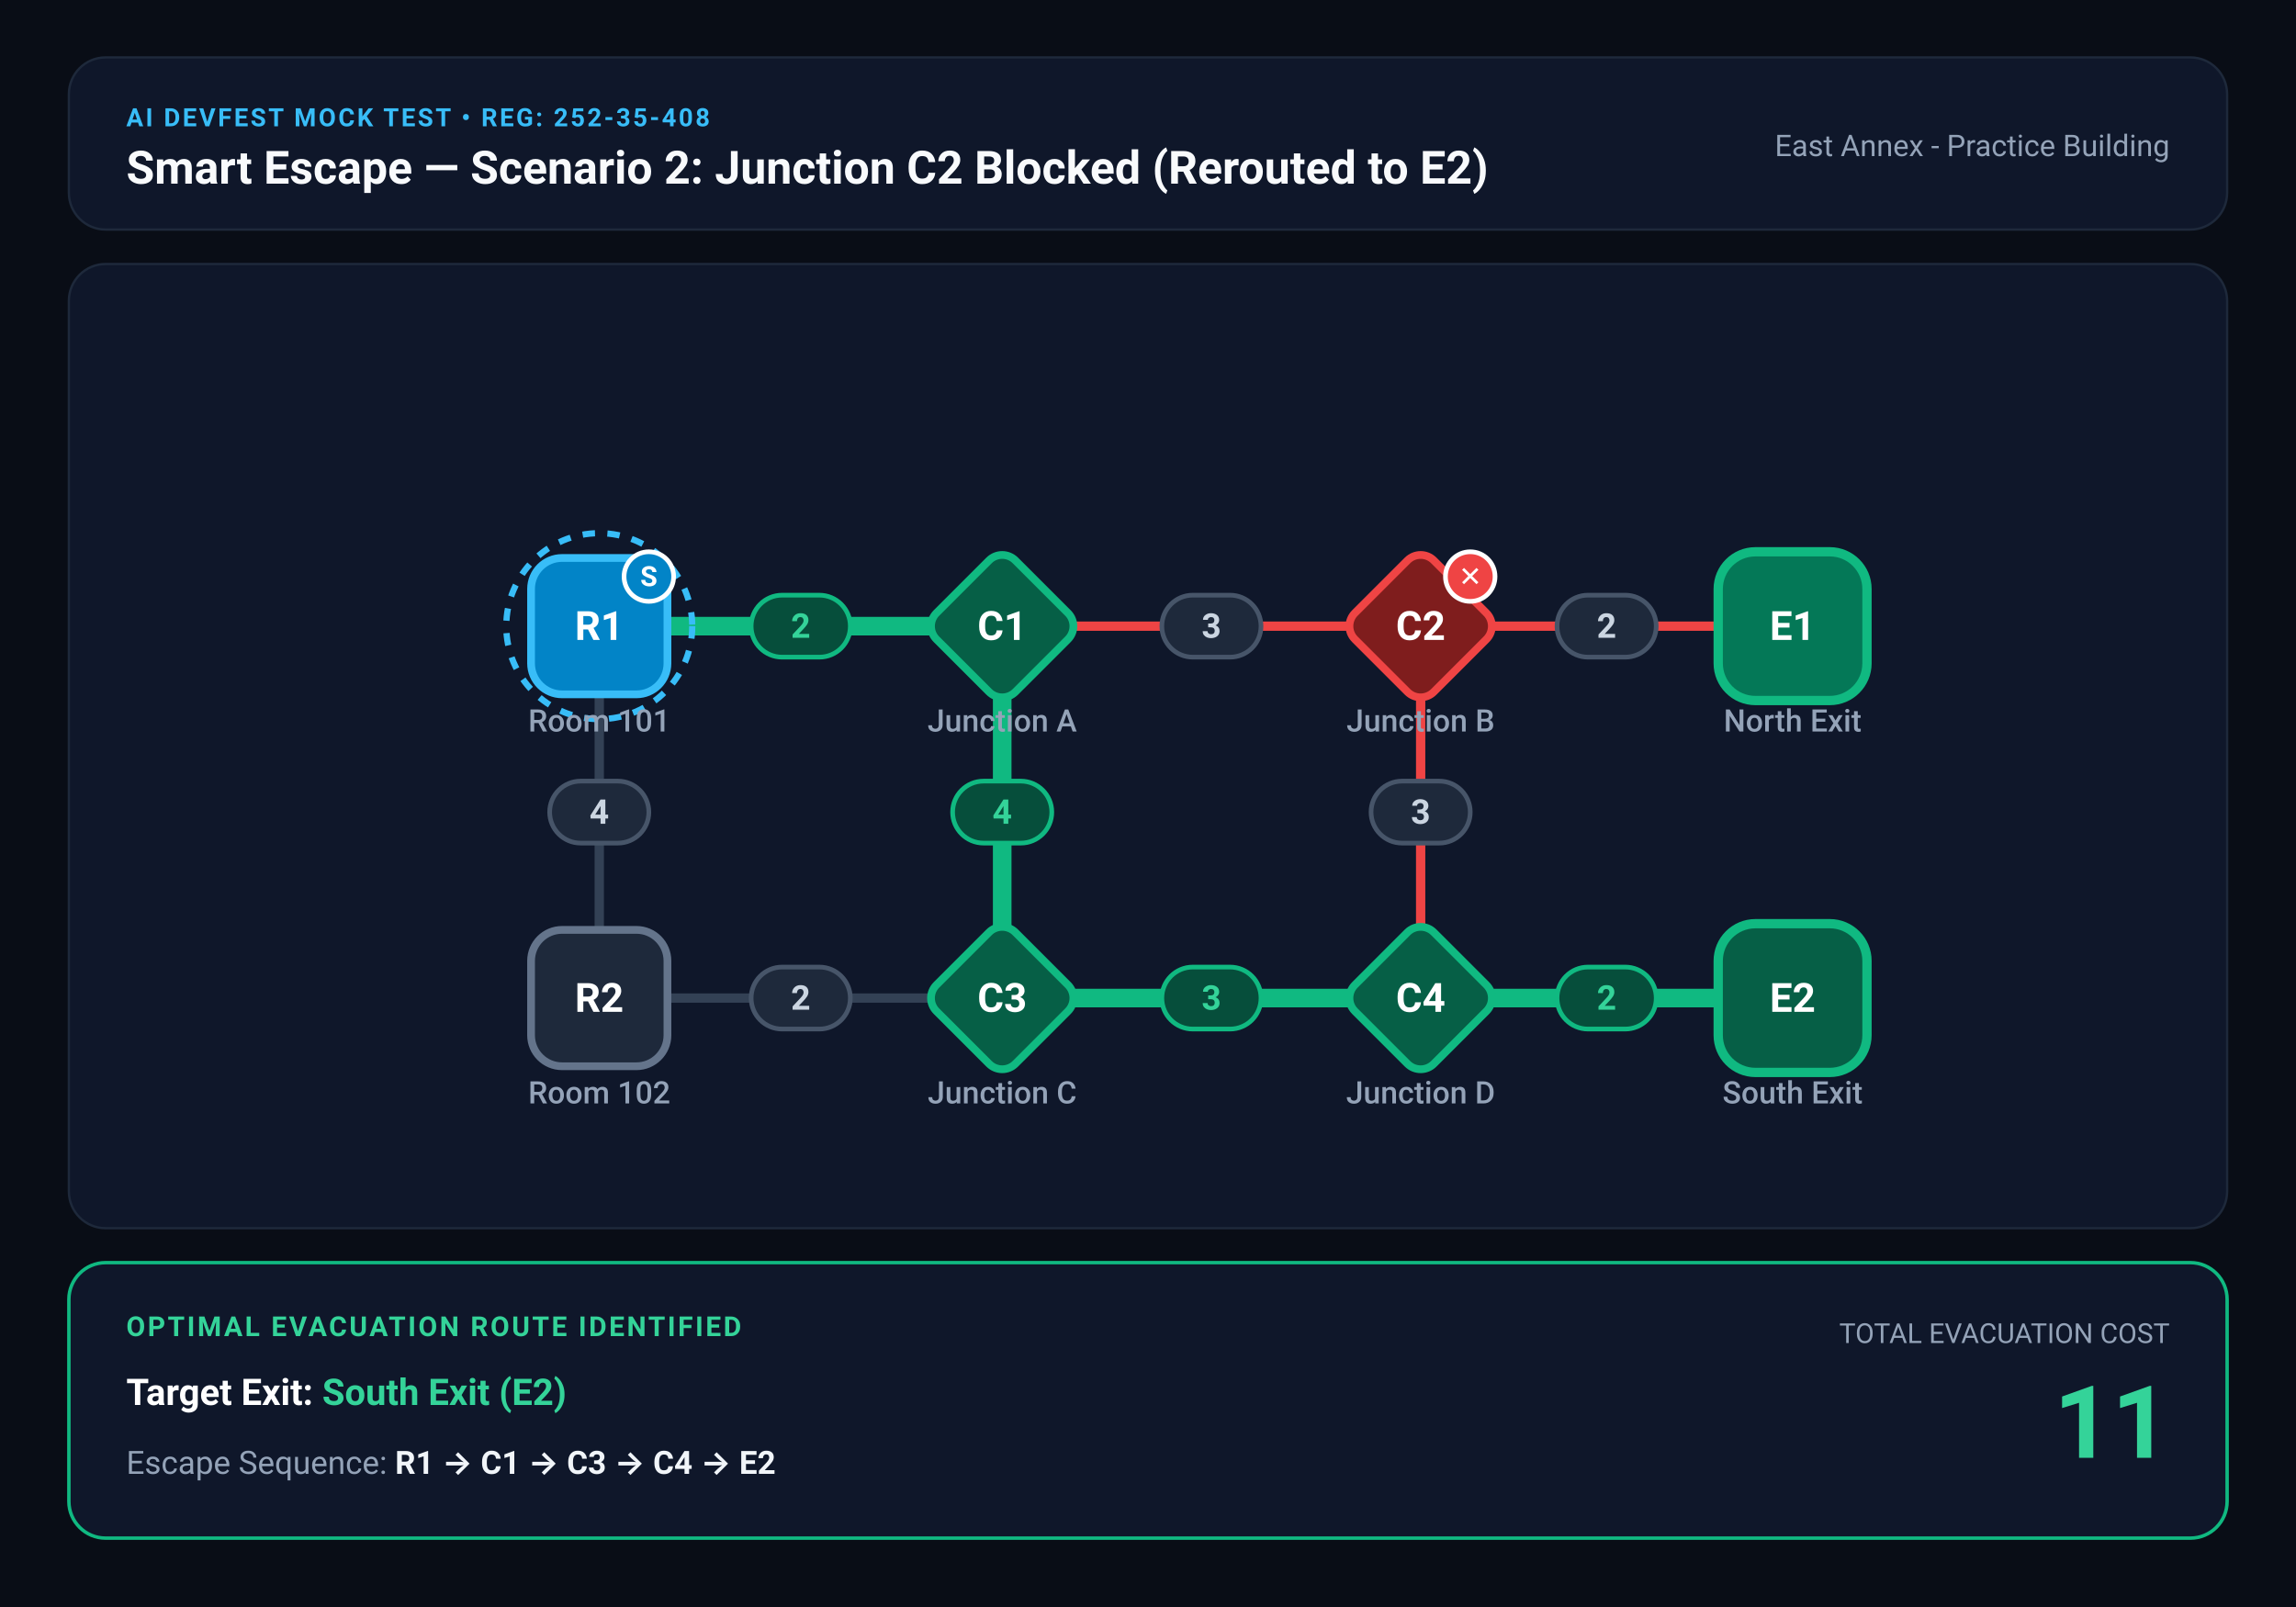
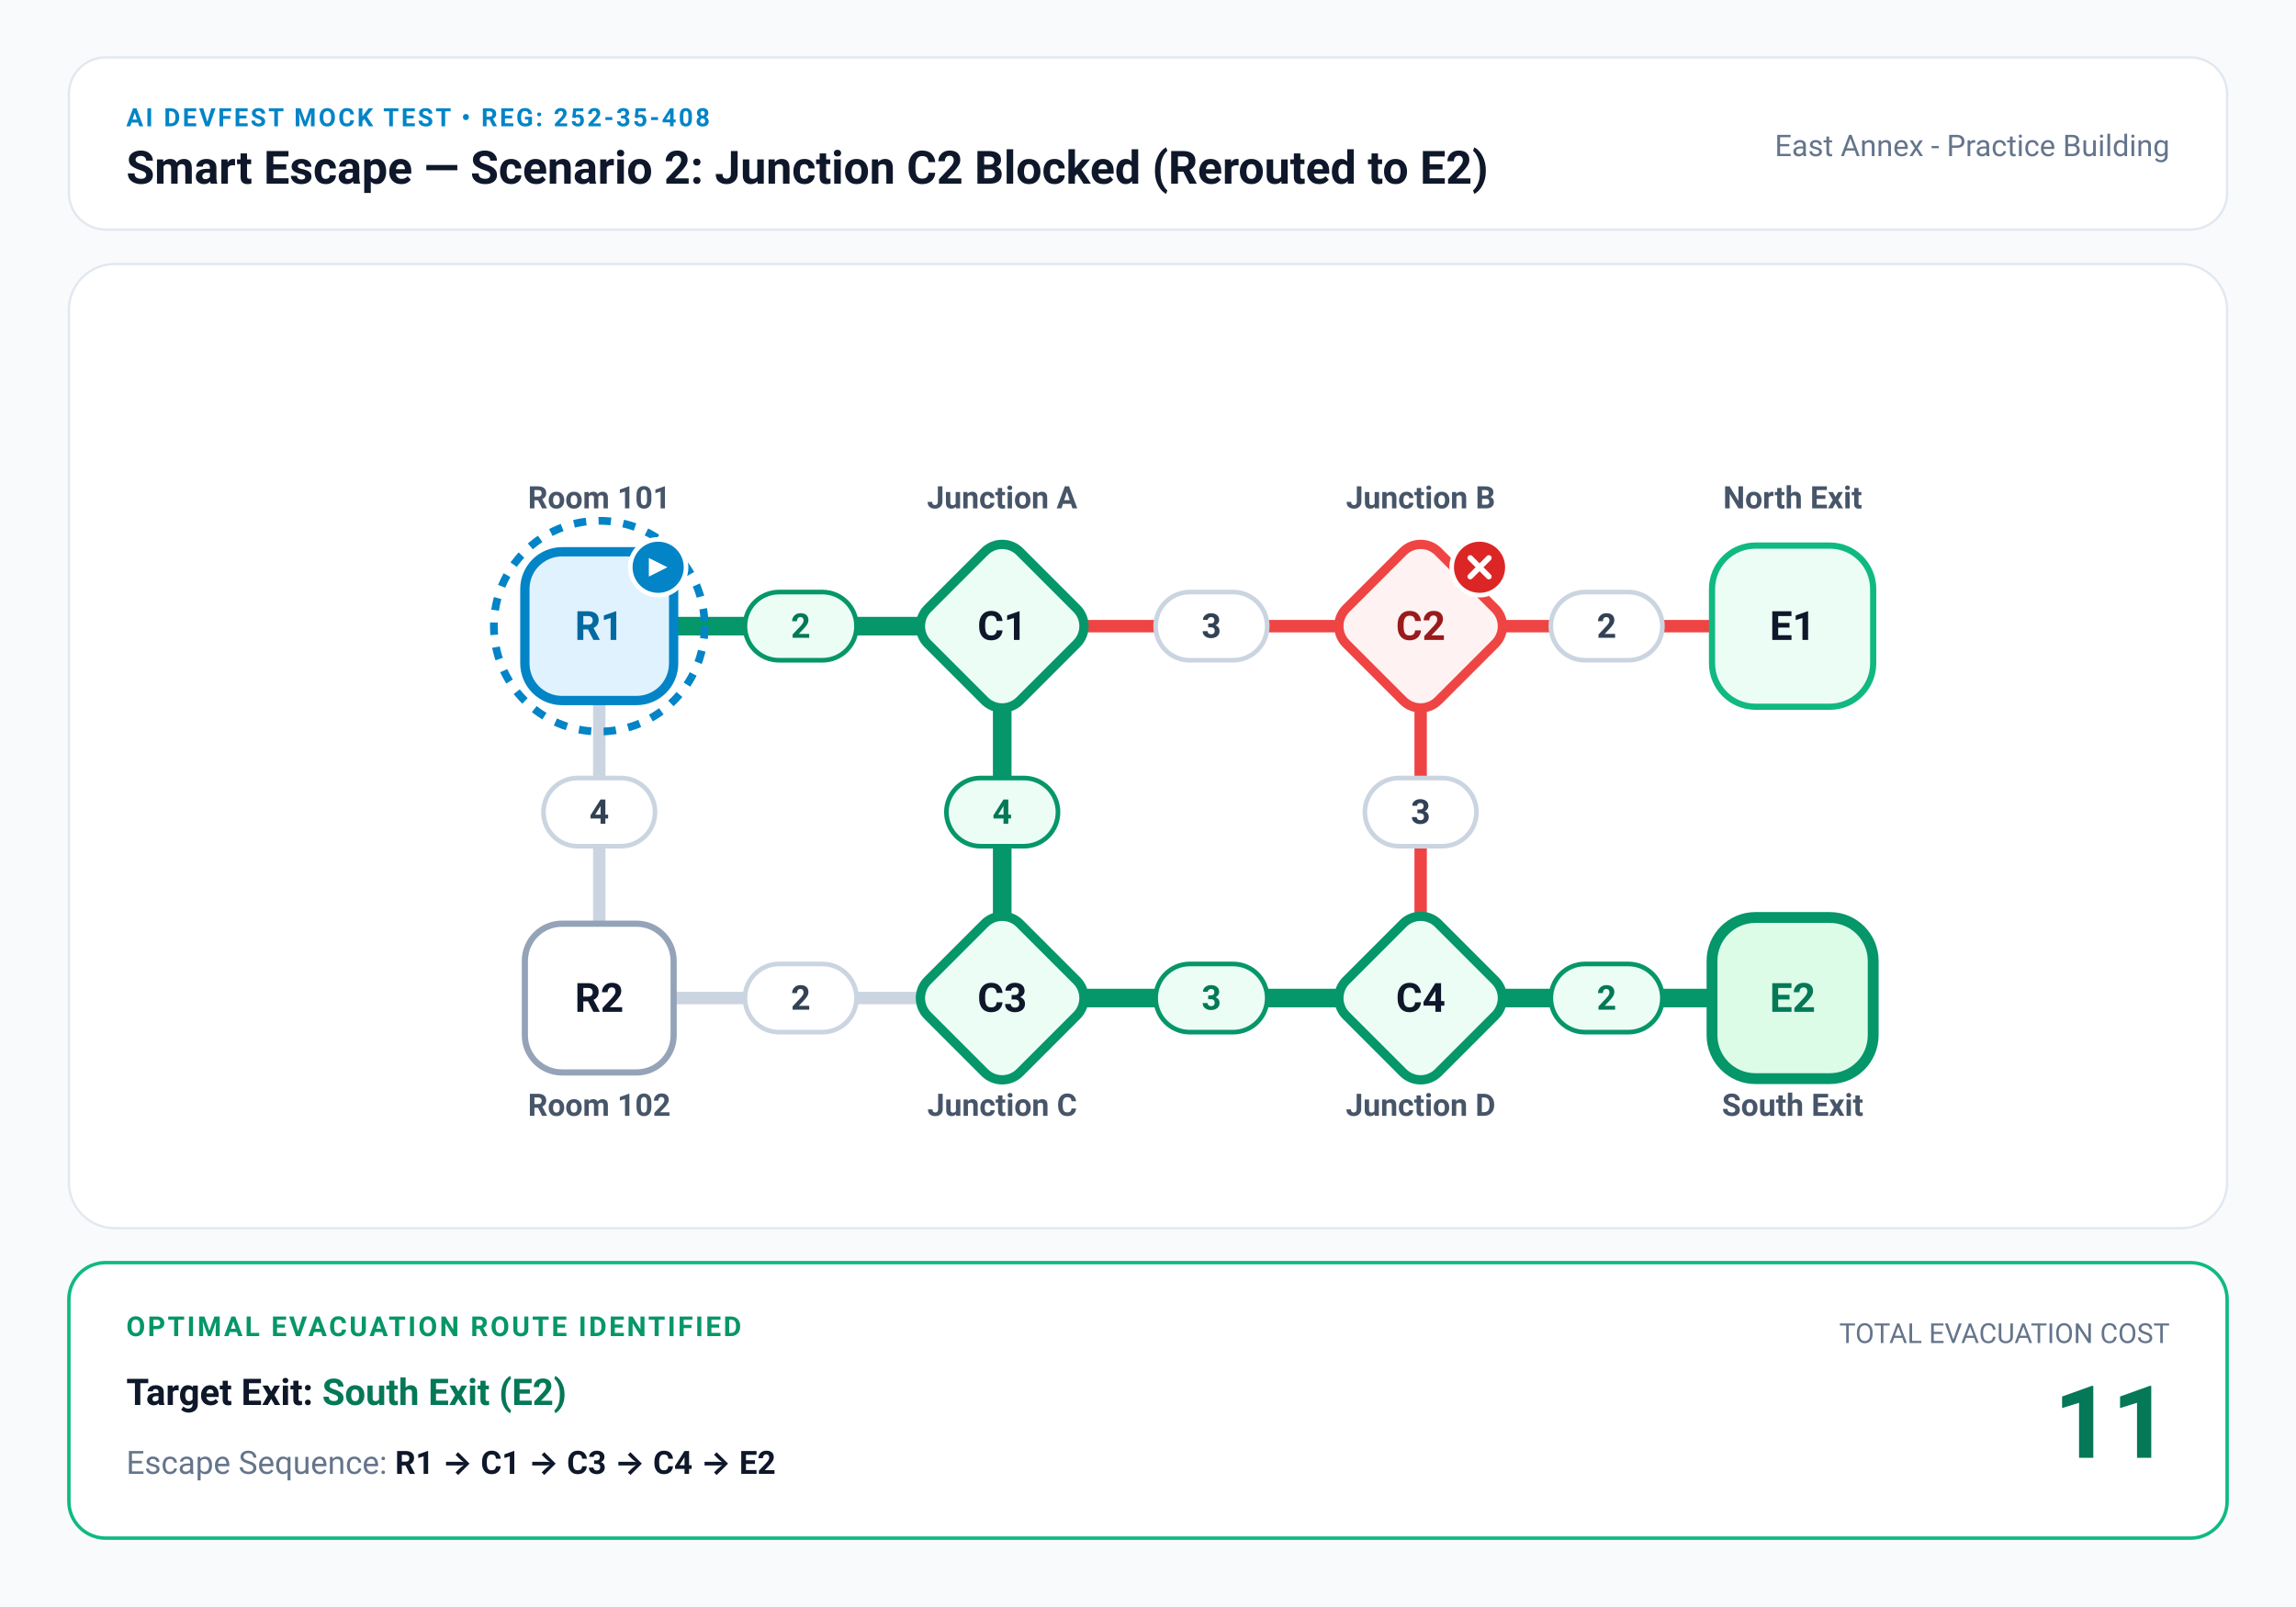
<svg xmlns="http://www.w3.org/2000/svg" viewBox="0 0 1000 700" width="1000" height="700">
  <defs>
    <style>
      text { font-family: -apple-system, BlinkMacSystemFont, "Segoe UI", Roboto, sans-serif; }
    </style>
  </defs>
-   <rect width="1000" height="700" fill="#090d16" />
-   <rect x="30" y="25" width="940" height="75" rx="16" fill="#0f172a" stroke="#1e293b" stroke-width="1" />
-   <text x="55" y="55" fill="#38bdf8" font-size="11" font-weight="bold" letter-spacing="1">AI DEVFEST MOCK TEST • REG: 252-35-408</text>
-   <text x="55" y="80" fill="#f8fafc" font-size="20" font-weight="bold">Smart Escape — Scenario 2: Junction C2 Blocked (Rerouted to E2)</text>
-   <text x="945" y="68" text-anchor="end" fill="#94a3b8" font-size="13">East Annex - Practice Building</text>
-   <rect x="30" y="115" width="940" height="420" rx="16" fill="#0f172a" stroke="#1e293b" stroke-width="1" />
+   <rect width="1000" height="700" fill="#f8fafc" />
+   <rect x="30" y="25" width="940" height="75" rx="16" fill="#ffffff" stroke="#e2e8f0" stroke-width="1" />
+   <text x="55" y="55" fill="#0284c7" font-size="11" font-weight="bold" letter-spacing="1">AI DEVFEST MOCK TEST • REG: 252-35-408</text>
+   <text x="55" y="80" fill="#0f172a" font-size="20" font-weight="bold">Smart Escape — Scenario 2: Junction C2 Blocked (Rerouted to E2)</text>
+   <text x="945" y="68" text-anchor="end" fill="#64748b" font-size="13">East Annex - Practice Building</text>
+   <rect x="30" y="115" width="940" height="420" rx="20" fill="#ffffff" stroke="#e2e8f0" stroke-width="1" />
  <g transform="translate(180, 185) scale(1.35)">
-     <line x1="60" y1="65" x2="190" y2="65" stroke="#10b981" stroke-width="6" stroke-dasharray="none" />
+     <line x1="60" y1="65" x2="190" y2="65" stroke="#059669" stroke-width="6" stroke-dasharray="none" />
    <g transform="translate(125, 65)">
-       <rect x="-16" y="-10" width="32" height="20" rx="10" fill="#064e3b" stroke="#10b981" stroke-width="1.5" />
-       <text text-anchor="middle" dominant-baseline="central" fill="#34d399" font-size="11" font-weight="bold" font-family="sans-serif">2</text>
+       <rect x="-18" y="-11" width="36" height="22" rx="11" fill="#ecfdf5" stroke="#059669" stroke-width="1.5" />
+       <text text-anchor="middle" dominant-baseline="central" fill="#047857" font-size="11" font-weight="bold" font-family="monospace">2</text>
    </g>
-     <line x1="190" y1="65" x2="325" y2="65" stroke="#ef4444" stroke-width="3" stroke-dasharray="none" />
+     <line x1="190" y1="65" x2="325" y2="65" stroke="#ef4444" stroke-width="4" stroke-dasharray="none" />
    <g transform="translate(257.5, 65)">
-       <rect x="-16" y="-10" width="32" height="20" rx="10" fill="#1e293b" stroke="#475569" stroke-width="1.5" />
-       <text text-anchor="middle" dominant-baseline="central" fill="#cbd5e1" font-size="11" font-weight="bold" font-family="sans-serif">3</text>
+       <rect x="-18" y="-11" width="36" height="22" rx="11" fill="#ffffff" stroke="#cbd5e1" stroke-width="1.5" />
+       <text text-anchor="middle" dominant-baseline="central" fill="#334155" font-size="11" font-weight="bold" font-family="monospace">3</text>
    </g>
-     <line x1="325" y1="65" x2="445" y2="65" stroke="#ef4444" stroke-width="3" stroke-dasharray="none" />
+     <line x1="325" y1="65" x2="445" y2="65" stroke="#ef4444" stroke-width="4" stroke-dasharray="none" />
    <g transform="translate(385, 65)">
-       <rect x="-16" y="-10" width="32" height="20" rx="10" fill="#1e293b" stroke="#475569" stroke-width="1.5" />
-       <text text-anchor="middle" dominant-baseline="central" fill="#cbd5e1" font-size="11" font-weight="bold" font-family="sans-serif">2</text>
+       <rect x="-18" y="-11" width="36" height="22" rx="11" fill="#ffffff" stroke="#cbd5e1" stroke-width="1.5" />
+       <text text-anchor="middle" dominant-baseline="central" fill="#334155" font-size="11" font-weight="bold" font-family="monospace">2</text>
    </g>
-     <line x1="60" y1="65" x2="60" y2="185" stroke="#334155" stroke-width="3" stroke-dasharray="none" />
+     <line x1="60" y1="65" x2="60" y2="185" stroke="#cbd5e1" stroke-width="4" stroke-dasharray="none" />
    <g transform="translate(60, 125)">
-       <rect x="-16" y="-10" width="32" height="20" rx="10" fill="#1e293b" stroke="#475569" stroke-width="1.5" />
-       <text text-anchor="middle" dominant-baseline="central" fill="#cbd5e1" font-size="11" font-weight="bold" font-family="sans-serif">4</text>
+       <rect x="-18" y="-11" width="36" height="22" rx="11" fill="#ffffff" stroke="#cbd5e1" stroke-width="1.5" />
+       <text text-anchor="middle" dominant-baseline="central" fill="#334155" font-size="11" font-weight="bold" font-family="monospace">4</text>
    </g>
-     <line x1="60" y1="185" x2="190" y2="185" stroke="#334155" stroke-width="3" stroke-dasharray="none" />
+     <line x1="60" y1="185" x2="190" y2="185" stroke="#cbd5e1" stroke-width="4" stroke-dasharray="none" />
    <g transform="translate(125, 185)">
-       <rect x="-16" y="-10" width="32" height="20" rx="10" fill="#1e293b" stroke="#475569" stroke-width="1.5" />
-       <text text-anchor="middle" dominant-baseline="central" fill="#cbd5e1" font-size="11" font-weight="bold" font-family="sans-serif">2</text>
+       <rect x="-18" y="-11" width="36" height="22" rx="11" fill="#ffffff" stroke="#cbd5e1" stroke-width="1.5" />
+       <text text-anchor="middle" dominant-baseline="central" fill="#334155" font-size="11" font-weight="bold" font-family="monospace">2</text>
    </g>
-     <line x1="190" y1="185" x2="325" y2="185" stroke="#10b981" stroke-width="6" stroke-dasharray="none" />
+     <line x1="190" y1="185" x2="325" y2="185" stroke="#059669" stroke-width="6" stroke-dasharray="none" />
    <g transform="translate(257.5, 185)">
-       <rect x="-16" y="-10" width="32" height="20" rx="10" fill="#064e3b" stroke="#10b981" stroke-width="1.5" />
-       <text text-anchor="middle" dominant-baseline="central" fill="#34d399" font-size="11" font-weight="bold" font-family="sans-serif">3</text>
+       <rect x="-18" y="-11" width="36" height="22" rx="11" fill="#ecfdf5" stroke="#059669" stroke-width="1.5" />
+       <text text-anchor="middle" dominant-baseline="central" fill="#047857" font-size="11" font-weight="bold" font-family="monospace">3</text>
    </g>
-     <line x1="325" y1="185" x2="445" y2="185" stroke="#10b981" stroke-width="6" stroke-dasharray="none" />
+     <line x1="325" y1="185" x2="445" y2="185" stroke="#059669" stroke-width="6" stroke-dasharray="none" />
    <g transform="translate(385, 185)">
-       <rect x="-16" y="-10" width="32" height="20" rx="10" fill="#064e3b" stroke="#10b981" stroke-width="1.5" />
-       <text text-anchor="middle" dominant-baseline="central" fill="#34d399" font-size="11" font-weight="bold" font-family="sans-serif">2</text>
+       <rect x="-18" y="-11" width="36" height="22" rx="11" fill="#ecfdf5" stroke="#059669" stroke-width="1.5" />
+       <text text-anchor="middle" dominant-baseline="central" fill="#047857" font-size="11" font-weight="bold" font-family="monospace">2</text>
    </g>
-     <line x1="190" y1="65" x2="190" y2="185" stroke="#10b981" stroke-width="6" stroke-dasharray="none" />
+     <line x1="190" y1="65" x2="190" y2="185" stroke="#059669" stroke-width="6" stroke-dasharray="none" />
    <g transform="translate(190, 125)">
-       <rect x="-16" y="-10" width="32" height="20" rx="10" fill="#064e3b" stroke="#10b981" stroke-width="1.5" />
-       <text text-anchor="middle" dominant-baseline="central" fill="#34d399" font-size="11" font-weight="bold" font-family="sans-serif">4</text>
+       <rect x="-18" y="-11" width="36" height="22" rx="11" fill="#ecfdf5" stroke="#059669" stroke-width="1.5" />
+       <text text-anchor="middle" dominant-baseline="central" fill="#047857" font-size="11" font-weight="bold" font-family="monospace">4</text>
    </g>
-     <line x1="325" y1="65" x2="325" y2="185" stroke="#ef4444" stroke-width="3" stroke-dasharray="none" />
+     <line x1="325" y1="65" x2="325" y2="185" stroke="#ef4444" stroke-width="4" stroke-dasharray="none" />
    <g transform="translate(325, 125)">
-       <rect x="-16" y="-10" width="32" height="20" rx="10" fill="#1e293b" stroke="#475569" stroke-width="1.5" />
-       <text text-anchor="middle" dominant-baseline="central" fill="#cbd5e1" font-size="11" font-weight="bold" font-family="sans-serif">3</text>
+       <rect x="-18" y="-11" width="36" height="22" rx="11" fill="#ffffff" stroke="#cbd5e1" stroke-width="1.5" />
+       <text text-anchor="middle" dominant-baseline="central" fill="#334155" font-size="11" font-weight="bold" font-family="monospace">3</text>
    </g>
    <g transform="translate(60, 65)">
-       <circle r="30" fill="none" stroke="#38bdf8" stroke-width="2" stroke-dasharray="4,4" />
-       <rect x="-22" y="-22" width="44" height="44" rx="10" fill="#0284c7" stroke="#38bdf8" stroke-width="2.5" />
-       <text text-anchor="middle" dominant-baseline="central" fill="#ffffff" font-size="13" font-weight="bold" font-family="sans-serif">R1</text>
-       <circle cx="16" cy="-16" r="8" fill="#0284c7" stroke="#fff" stroke-width="1.5" />
-       <text x="16" y="-16" text-anchor="middle" dominant-baseline="central" fill="#fff" font-size="9" font-weight="bold" font-family="sans-serif">S</text>
-       <text y="34" text-anchor="middle" fill="#94a3b8" font-size="10" font-family="sans-serif" font-weight="500">Room 101</text>
+       <circle r="34" fill="none" stroke="#0284c7" stroke-width="2.5" stroke-dasharray="4,4" />
+       <rect x="-24" y="-24" width="48" height="48" rx="12" fill="#e0f2fe" stroke="#0284c7" stroke-width="3" />
+       <text text-anchor="middle" dominant-baseline="central" fill="#0369a1" font-size="13" font-weight="bold" font-family="monospace">R1</text>
+       <g transform="translate(19,-19)">
+         <circle r="9" fill="#0284c7" stroke="#fff" stroke-width="1.5" />
+         <path d="M -3 -3 L 3 0 L -3 3 Z" fill="#fff" />
+       </g>
+       <text y="-38" text-anchor="middle" fill="#475569" font-size="10" font-family="sans-serif" font-weight="600">Room 101</text>
    </g>
    <g transform="translate(60, 185)">
-       <rect x="-22" y="-22" width="44" height="44" rx="10" fill="#1e293b" stroke="#64748b" stroke-width="2.5" />
-       <text text-anchor="middle" dominant-baseline="central" fill="#ffffff" font-size="13" font-weight="bold" font-family="sans-serif">R2</text>
-       <text y="34" text-anchor="middle" fill="#94a3b8" font-size="10" font-family="sans-serif" font-weight="500">Room 102</text>
+       <rect x="-24" y="-24" width="48" height="48" rx="12" fill="#ffffff" stroke="#94a3b8" stroke-width="2" />
+       <text text-anchor="middle" dominant-baseline="central" fill="#0f172a" font-size="13" font-weight="bold" font-family="monospace">R2</text>
+       <text y="38" text-anchor="middle" fill="#475569" font-size="10" font-family="sans-serif" font-weight="600">Room 102</text>
    </g>
    <g transform="translate(190, 65)">
-       <rect x="-18" y="-18" width="36" height="36" rx="6" transform="rotate(45)" fill="#065f46" stroke="#10b981" stroke-width="2.5" />
-       <text text-anchor="middle" dominant-baseline="central" fill="#ffffff" font-size="13" font-weight="bold" font-family="sans-serif">C1</text>
-       <text y="34" text-anchor="middle" fill="#94a3b8" font-size="10" font-family="sans-serif" font-weight="500">Junction A</text>
+       <rect x="-21" y="-21" width="42" height="42" rx="8" transform="rotate(45)" fill="#ecfdf5" stroke="#059669" stroke-width="3" />
+       <text text-anchor="middle" dominant-baseline="central" fill="#0f172a" font-size="13" font-weight="bold" font-family="monospace">C1</text>
+       <text y="-38" text-anchor="middle" fill="#475569" font-size="10" font-family="sans-serif" font-weight="600">Junction A</text>
    </g>
    <g transform="translate(325, 65)">
-       <rect x="-18" y="-18" width="36" height="36" rx="6" transform="rotate(45)" fill="#7f1d1d" stroke="#ef4444" stroke-width="2.5" />
-       <text text-anchor="middle" dominant-baseline="central" fill="#ffffff" font-size="13" font-weight="bold" font-family="sans-serif">C2</text>
-       <circle cx="16" cy="-16" r="8" fill="#ef4444" stroke="#fff" stroke-width="1.5" />
-       <text x="16" y="-16" text-anchor="middle" dominant-baseline="central" fill="#fff" font-size="9" font-weight="bold" font-family="sans-serif">✕</text>
-       <text y="34" text-anchor="middle" fill="#94a3b8" font-size="10" font-family="sans-serif" font-weight="500">Junction B</text>
+       <rect x="-21" y="-21" width="42" height="42" rx="8" transform="rotate(45)" fill="#fef2f2" stroke="#ef4444" stroke-width="3" />
+       <text text-anchor="middle" dominant-baseline="central" fill="#991b1b" font-size="13" font-weight="bold" font-family="monospace">C2</text>
+       <g transform="translate(19,-19)">
+         <circle r="9" fill="#dc2626" stroke="#fff" stroke-width="1.5" />
+         <path d="M -3 -3 L 3 3 M 3 -3 L -3 3" stroke="#fff" stroke-width="1.8" stroke-linecap="round" />
+       </g>
+       <text y="-38" text-anchor="middle" fill="#475569" font-size="10" font-family="sans-serif" font-weight="600">Junction B</text>
    </g>
    <g transform="translate(190, 185)">
-       <rect x="-18" y="-18" width="36" height="36" rx="6" transform="rotate(45)" fill="#065f46" stroke="#10b981" stroke-width="2.5" />
-       <text text-anchor="middle" dominant-baseline="central" fill="#ffffff" font-size="13" font-weight="bold" font-family="sans-serif">C3</text>
-       <text y="34" text-anchor="middle" fill="#94a3b8" font-size="10" font-family="sans-serif" font-weight="500">Junction C</text>
+       <rect x="-21" y="-21" width="42" height="42" rx="8" transform="rotate(45)" fill="#ecfdf5" stroke="#059669" stroke-width="3" />
+       <text text-anchor="middle" dominant-baseline="central" fill="#0f172a" font-size="13" font-weight="bold" font-family="monospace">C3</text>
+       <text y="38" text-anchor="middle" fill="#475569" font-size="10" font-family="sans-serif" font-weight="600">Junction C</text>
    </g>
    <g transform="translate(325, 185)">
-       <rect x="-18" y="-18" width="36" height="36" rx="6" transform="rotate(45)" fill="#065f46" stroke="#10b981" stroke-width="2.5" />
-       <text text-anchor="middle" dominant-baseline="central" fill="#ffffff" font-size="13" font-weight="bold" font-family="sans-serif">C4</text>
-       <text y="34" text-anchor="middle" fill="#94a3b8" font-size="10" font-family="sans-serif" font-weight="500">Junction D</text>
+       <rect x="-21" y="-21" width="42" height="42" rx="8" transform="rotate(45)" fill="#ecfdf5" stroke="#059669" stroke-width="3" />
+       <text text-anchor="middle" dominant-baseline="central" fill="#0f172a" font-size="13" font-weight="bold" font-family="monospace">C4</text>
+       <text y="38" text-anchor="middle" fill="#475569" font-size="10" font-family="sans-serif" font-weight="600">Junction D</text>
    </g>
    <g transform="translate(445, 65)">
-       <rect x="-24" y="-24" width="48" height="48" rx="12" fill="#047857" stroke="#10b981" stroke-width="3" />
-       <text text-anchor="middle" dominant-baseline="central" fill="#ffffff" font-size="13" font-weight="bold" font-family="sans-serif">E1</text>
-       <text y="34" text-anchor="middle" fill="#94a3b8" font-size="10" font-family="sans-serif" font-weight="500">North Exit</text>
+       <rect x="-26" y="-26" width="52" height="52" rx="14" fill="#ecfdf5" stroke="#10b981" stroke-width="2" />
+       <text text-anchor="middle" dominant-baseline="central" fill="#0f172a" font-size="13" font-weight="bold" font-family="monospace">E1</text>
+       <text y="-38" text-anchor="middle" fill="#475569" font-size="10" font-family="sans-serif" font-weight="600">North Exit</text>
    </g>
    <g transform="translate(445, 185)">
-       <rect x="-24" y="-24" width="48" height="48" rx="12" fill="#065f46" stroke="#10b981" stroke-width="3" />
-       <text text-anchor="middle" dominant-baseline="central" fill="#ffffff" font-size="13" font-weight="bold" font-family="sans-serif">E2</text>
-       <text y="34" text-anchor="middle" fill="#94a3b8" font-size="10" font-family="sans-serif" font-weight="500">South Exit</text>
+       <rect x="-26" y="-26" width="52" height="52" rx="14" fill="#dcfce7" stroke="#059669" stroke-width="3.5" />
+       <text text-anchor="middle" dominant-baseline="central" fill="#047857" font-size="13" font-weight="bold" font-family="monospace">E2</text>
+       <text y="38" text-anchor="middle" fill="#475569" font-size="10" font-family="sans-serif" font-weight="600">South Exit</text>
    </g>
  </g>
-   <rect x="30" y="550" width="940" height="120" rx="16" fill="#0f172a" stroke="#10b981" stroke-width="1.5" />
-   <text x="55" y="582" fill="#34d399" font-size="12" font-weight="bold" letter-spacing="1">OPTIMAL EVACUATION ROUTE IDENTIFIED</text>
-   <text x="55" y="612" fill="#ffffff" font-size="16" font-weight="bold">Target Exit: <tspan fill="#34d399">South Exit (E2)</tspan>
+   <rect x="30" y="550" width="940" height="120" rx="16" fill="#ffffff" stroke="#10b981" stroke-width="1.5" />
+   <text x="55" y="582" fill="#059669" font-size="12" font-weight="bold" letter-spacing="1">OPTIMAL EVACUATION ROUTE IDENTIFIED</text>
+   <text x="55" y="612" fill="#0f172a" font-size="16" font-weight="bold">Target Exit: <tspan fill="#047857">South Exit (E2)</tspan>
  </text>
-   <text x="55" y="642" fill="#94a3b8" font-size="14">Escape Sequence: <tspan fill="#f1f5f9" font-weight="bold">R1  →  C1  →  C3  →  C4  →  E2</tspan>
+   <text x="55" y="642" fill="#64748b" font-size="14">Escape Sequence: <tspan fill="#0f172a" font-weight="bold">R1  →  C1  →  C3  →  C4  →  E2</tspan>
  </text>
-   <text x="945" y="585" text-anchor="end" fill="#94a3b8" font-size="12">TOTAL EVACUATION COST</text>
-   <text x="945" y="635" text-anchor="end" fill="#34d399" font-size="44" font-weight="bold">11</text>
+   <text x="945" y="585" text-anchor="end" fill="#64748b" font-size="12">TOTAL EVACUATION COST</text>
+   <text x="945" y="635" text-anchor="end" fill="#047857" font-size="44" font-weight="bold" font-family="monospace">11</text>
</svg>
